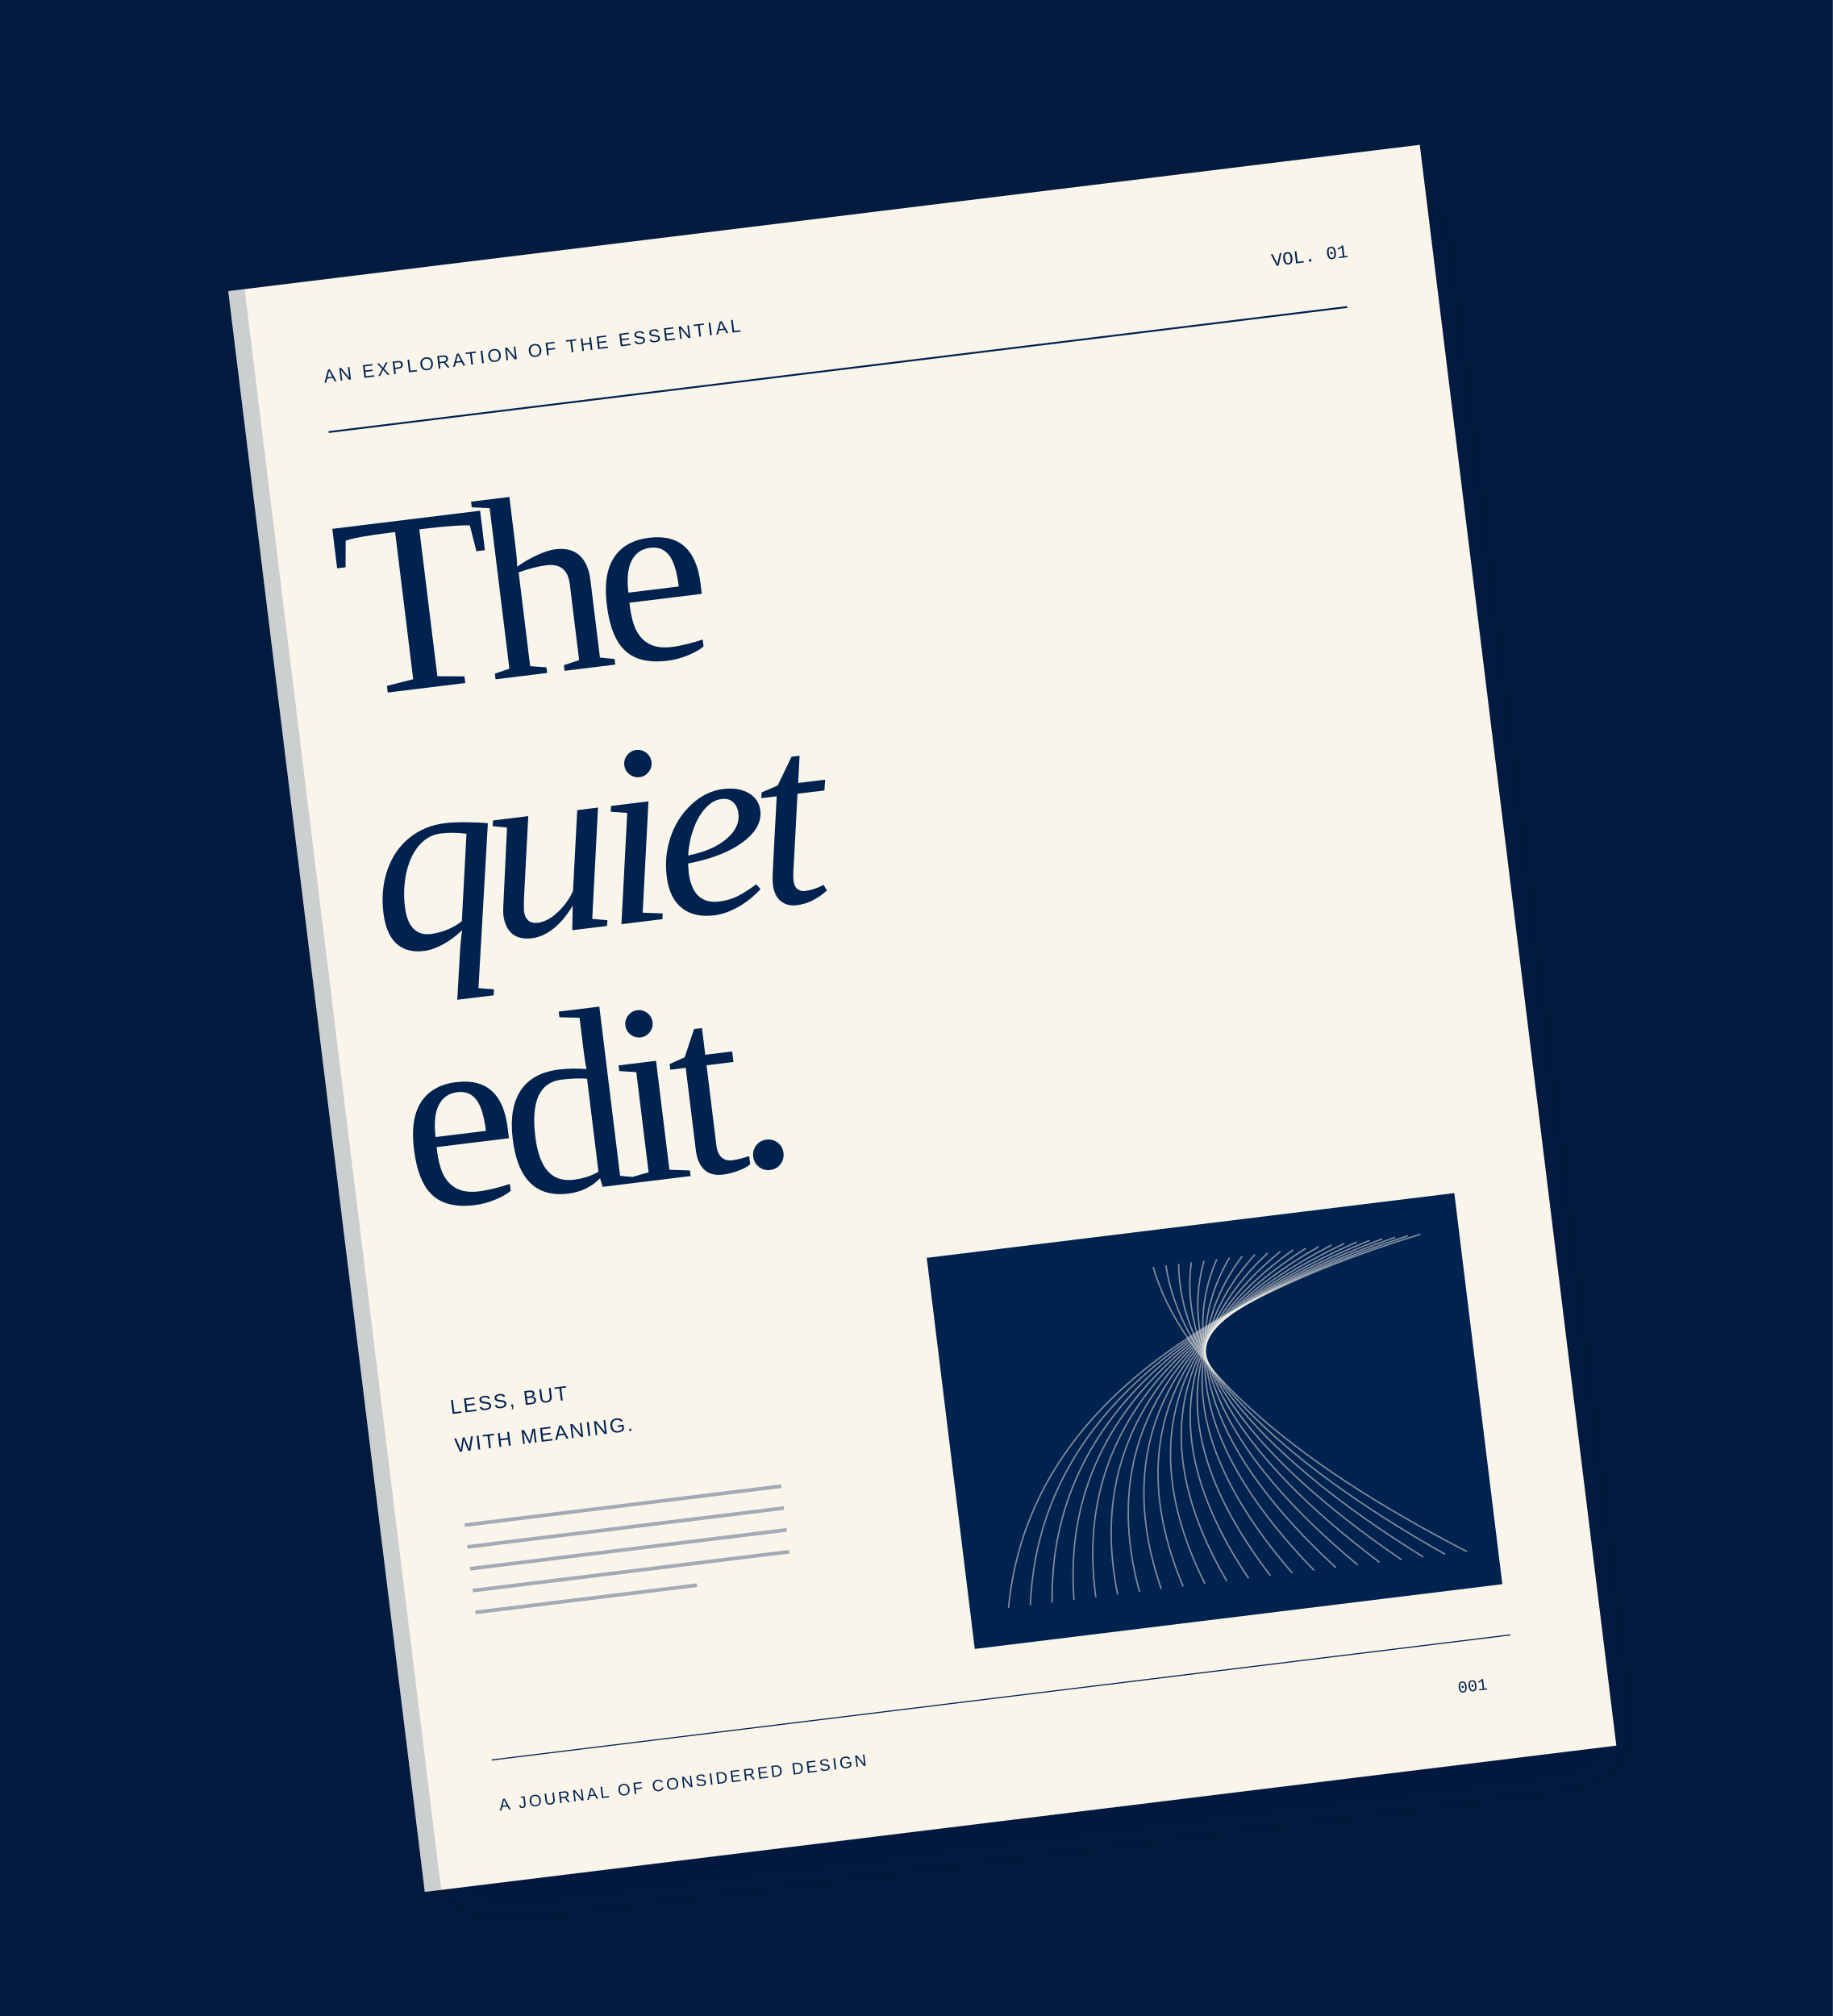
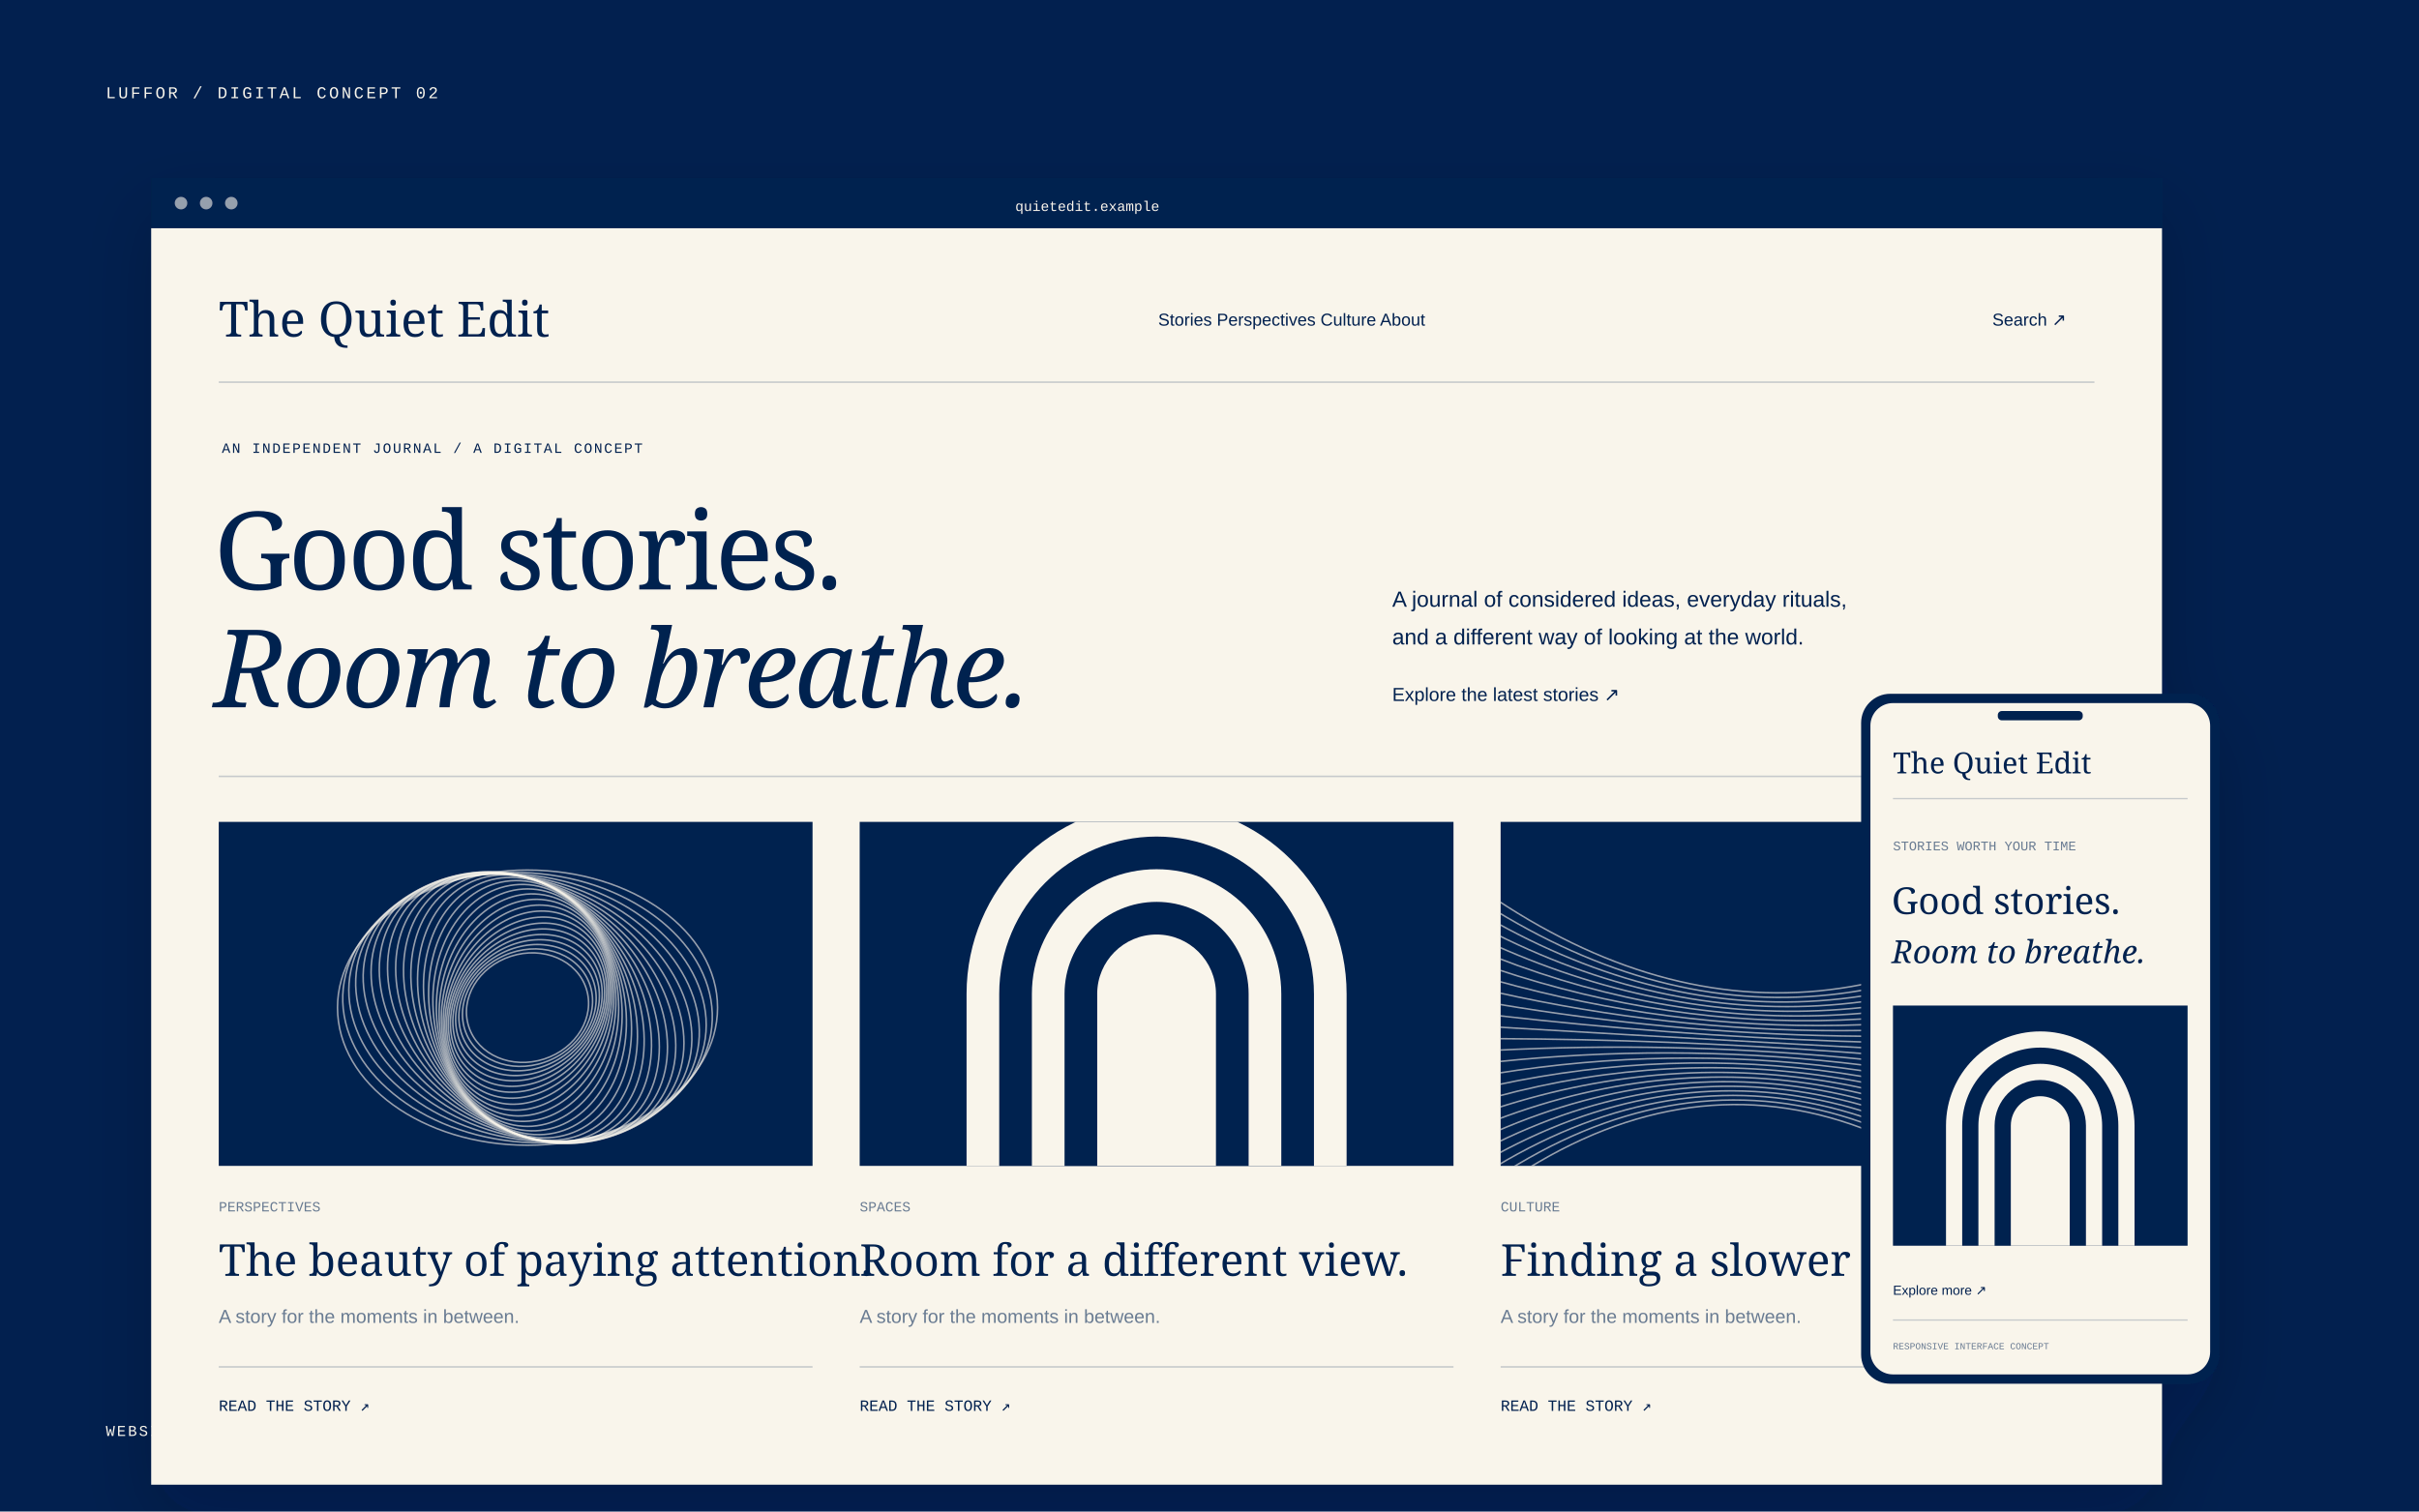
- <svg xmlns="http://www.w3.org/2000/svg" width="1000" height="1100" viewBox="0 0 1000 1100">
+ <svg xmlns="http://www.w3.org/2000/svg" width="1600" height="1000" viewBox="0 0 1600 1000">
  <defs>
-     <filter id="paper">
-       <feTurbulence type="fractalNoise" baseFrequency=".65" numOctaves="3" stitchTiles="stitch" />
-       <feColorMatrix type="saturate" values="0" />
-       <feComponentTransfer>
-         <feFuncA type="linear" slope=".035" />
-       </feComponentTransfer>
-       <feBlend in="SourceGraphic" mode="multiply" />
-     </filter>
-     <filter id="shadow" x="-40%" y="-40%" width="180%" height="180%">
-       <feDropShadow dx="8" dy="20" stdDeviation="20" flood-color="#011733" flood-opacity=".13" />
+     <filter id="shadow" x="-30%" y="-30%" width="160%" height="180%">
+       <feDropShadow dx="0" dy="22" stdDeviation="24" flood-color="#011733" flood-opacity=".18" />
    </filter>
  </defs>
-   <path fill="#011733" d="M0 0h1000v1100H0z" />
-   <path fill="#02204f" d="M0 0h1000v1100H0z" opacity=".45" />
-   <g transform="rotate(-7 500 550)" filter="url(#shadow)">
-     <rect x="175" y="116" width="655" height="880" fill="#f9f5eb" />
-     <rect x="175" y="116" width="9" height="880" fill="#02204f" opacity=".18" />
-     <text x="221" y="172" font-size="10" fill="#02204f" font-family="Arial, Helvetica, sans-serif" letter-spacing="1.5">AN EXPLORATION OF THE ESSENTIAL</text>
-     <text x="742" y="172" font-size="10" fill="#02204f" font-family="Courier New, monospace">VOL. 01</text>
-     <path d="M220 199h560" stroke="#02204f" stroke-width="1" />
-     <text x="213" y="344" font-size="141" fill="#02204f" font-family="Georgia, Times New Roman, serif" letter-spacing="-8">The</text>
-     <text x="213" y="485" font-size="141" fill="#02204f" font-family="Georgia, Times New Roman, serif" font-style="italic" letter-spacing="-8">quiet</text>
-     <text x="213" y="626" font-size="141" fill="#02204f" font-family="Georgia, Times New Roman, serif" letter-spacing="-8">edit.</text>
-     <path d="M489 686h290v215H489z" fill="#02204f" />
-     <path d="M510 881 Q540 745 758 706" fill="none" stroke="#f9f5eb" opacity=".5" stroke-width=".8" />
-     <path d="M522 881 Q544 747 751 706" fill="none" stroke="#f9f5eb" opacity=".5" stroke-width=".8" />
-     <path d="M534 881 Q548 749 744 706" fill="none" stroke="#f9f5eb" opacity=".5" stroke-width=".8" />
-     <path d="M546 881 Q552 751 737 706" fill="none" stroke="#f9f5eb" opacity=".5" stroke-width=".8" />
-     <path d="M558 881 Q556 753 730 706" fill="none" stroke="#f9f5eb" opacity=".5" stroke-width=".8" />
-     <path d="M570 881 Q560 755 723 706" fill="none" stroke="#f9f5eb" opacity=".5" stroke-width=".8" />
-     <path d="M582 881 Q564 757 716 706" fill="none" stroke="#f9f5eb" opacity=".5" stroke-width=".8" />
-     <path d="M594 881 Q568 759 709 706" fill="none" stroke="#f9f5eb" opacity=".5" stroke-width=".8" />
-     <path d="M606 881 Q572 761 702 706" fill="none" stroke="#f9f5eb" opacity=".5" stroke-width=".8" />
-     <path d="M618 881 Q576 763 695 706" fill="none" stroke="#f9f5eb" opacity=".5" stroke-width=".8" />
-     <path d="M630 881 Q580 765 688 706" fill="none" stroke="#f9f5eb" opacity=".5" stroke-width=".8" />
-     <path d="M642 881 Q584 767 681 706" fill="none" stroke="#f9f5eb" opacity=".5" stroke-width=".8" />
-     <path d="M654 881 Q588 769 674 706" fill="none" stroke="#f9f5eb" opacity=".5" stroke-width=".8" />
-     <path d="M666 881 Q592 771 667 706" fill="none" stroke="#f9f5eb" opacity=".5" stroke-width=".8" />
-     <path d="M678 881 Q596 773 660 706" fill="none" stroke="#f9f5eb" opacity=".5" stroke-width=".8" />
-     <path d="M690 881 Q600 775 653 706" fill="none" stroke="#f9f5eb" opacity=".5" stroke-width=".8" />
-     <path d="M702 881 Q604 777 646 706" fill="none" stroke="#f9f5eb" opacity=".5" stroke-width=".8" />
-     <path d="M714 881 Q608 779 639 706" fill="none" stroke="#f9f5eb" opacity=".5" stroke-width=".8" />
-     <path d="M726 881 Q612 781 632 706" fill="none" stroke="#f9f5eb" opacity=".5" stroke-width=".8" />
-     <path d="M738 881 Q616 783 625 706" fill="none" stroke="#f9f5eb" opacity=".5" stroke-width=".8" />
-     <path d="M750 881 Q620 785 618 706" fill="none" stroke="#f9f5eb" opacity=".5" stroke-width=".8" />
-     <path d="M762 881 Q624 787 611 706" fill="none" stroke="#f9f5eb" opacity=".5" stroke-width=".8" />
-     <text x="221" y="739" font-size="11" fill="#02204f" font-family="Arial, Helvetica, sans-serif" letter-spacing="1">LESS, BUT</text>
-     <text x="221" y="760" font-size="11" fill="#02204f" font-family="Arial, Helvetica, sans-serif" letter-spacing="1">WITH MEANING.</text>
-     <path d="M221 800h174" stroke="#02204f" stroke-width="2" opacity=".35" />
-     <path d="M221 812h174" stroke="#02204f" stroke-width="2" opacity=".35" />
-     <path d="M221 824h174" stroke="#02204f" stroke-width="2" opacity=".35" />
-     <path d="M221 836h174" stroke="#02204f" stroke-width="2" opacity=".35" />
-     <path d="M221 848h121.8" stroke="#02204f" stroke-width="2" opacity=".35" />
-     <path d="M220 929h560" stroke="#02204f" stroke-width=".6" />
-     <text x="221" y="957" font-size="9" fill="#02204f" font-family="Arial, Helvetica, sans-serif" letter-spacing="1.3">A JOURNAL OF CONSIDERED DESIGN</text>
-     <text x="748" y="957" font-size="9" fill="#02204f" font-family="Courier New, monospace">001</text>
+   <rect x="0" y="0" width="1600" height="1000" fill="#02204f" />
+   <text x="70" y="65" fill="#f9f5eb" font-size="11" font-family="Courier New,monospace" letter-spacing="1.6">LUFFOR / DIGITAL CONCEPT 02</text>
+   <g filter="url(#shadow)">
+     <g transform="translate(100 151) scale(1.039062)">
+       <rect x="0" y="-32" width="1280" height="32" fill="#02204f" />
+       <g fill="#f9f5eb" opacity=".6">
+         <circle cx="19" cy="-16" r="4" />
+         <circle cx="35" cy="-16" r="4" />
+         <circle cx="51" cy="-16" r="4" />
+       </g>
+       <text x="550" y="-11" fill="#f9f5eb" font-size="9" font-family="Courier New,monospace">quietedit.example</text>
+       <rect x="0" y="0" width="1280" height="800" fill="#f9f5eb" />
+       <text x="43" y="69" fill="#02204f" font-size="31" font-family="Georgia,serif">The Quiet Edit</text>
+       <text x="641" y="62" fill="#02204f" font-size="11" font-family="Arial,sans-serif">Stories       Perspectives       Culture       About</text>
+       <text x="1172" y="62" fill="#02204f" font-size="11" font-family="Arial,sans-serif">Search ↗</text>
+       <path d="M43 98h1194" stroke="#02204f" opacity="0.2" />
+       <text x="45" y="143" fill="#02204f" font-size="9" font-family="Courier New,monospace" letter-spacing="1">AN INDEPENDENT JOURNAL / A DIGITAL CONCEPT</text>
+       <text x="40" y="230" fill="#02204f" font-size="69" font-family="Georgia,serif" letter-spacing="-2">Good stories.</text>
+       <text x="40" y="305" fill="#02204f" font-size="69" font-family="Georgia,serif" font-style="italic" letter-spacing="-2">Room to breathe.</text>
+       <text x="790" y="241" fill="#02204f" font-size="14" font-family="Arial,sans-serif">A journal of considered ideas, everyday rituals,</text>
+       <text x="790" y="265" fill="#02204f" font-size="14" font-family="Arial,sans-serif">and a different way of looking at the world.</text>
+       <text x="790" y="301" fill="#02204f" font-size="12" font-family="Arial,sans-serif">Explore the latest stories  ↗</text>
+       <path d="M43 349h1194" stroke="#02204f" opacity="0.2" />
+       <g>
+         <defs>
+           <clipPath id="fig-43-378-0">
+             <rect x="43" y="378" width="378" height="219" fill="#f9f5eb" />
+           </clipPath>
+         </defs>
+         <g clip-path="url(#fig-43-378-0)">
+           <rect x="43" y="378" width="378" height="219" fill="#02204f" />
+           <ellipse cx="239.56" cy="496.26" rx="120.96" ry="87.6" transform="rotate(0 239.56 496.26)" fill="none" stroke="#f9f5eb" stroke-width="1" opacity=".6" />
+           <ellipse cx="239.56" cy="496.26" rx="117.936" ry="85.629" transform="rotate(6 239.56 496.26)" fill="none" stroke="#f9f5eb" stroke-width="1" opacity=".6" />
+           <ellipse cx="239.56" cy="496.26" rx="114.912" ry="83.658" transform="rotate(12 239.56 496.26)" fill="none" stroke="#f9f5eb" stroke-width="1" opacity=".6" />
+           <ellipse cx="239.56" cy="496.26" rx="111.888" ry="81.687" transform="rotate(18 239.56 496.26)" fill="none" stroke="#f9f5eb" stroke-width="1" opacity=".6" />
+           <ellipse cx="239.56" cy="496.26" rx="108.864" ry="79.716" transform="rotate(24 239.56 496.26)" fill="none" stroke="#f9f5eb" stroke-width="1" opacity=".6" />
+           <ellipse cx="239.56" cy="496.26" rx="105.84" ry="77.745" transform="rotate(30 239.56 496.26)" fill="none" stroke="#f9f5eb" stroke-width="1" opacity=".6" />
+           <ellipse cx="239.56" cy="496.26" rx="102.816" ry="75.774" transform="rotate(36 239.56 496.26)" fill="none" stroke="#f9f5eb" stroke-width="1" opacity=".6" />
+           <ellipse cx="239.56" cy="496.26" rx="99.792" ry="73.803" transform="rotate(42 239.56 496.26)" fill="none" stroke="#f9f5eb" stroke-width="1" opacity=".6" />
+           <ellipse cx="239.56" cy="496.26" rx="96.768" ry="71.832" transform="rotate(48 239.56 496.26)" fill="none" stroke="#f9f5eb" stroke-width="1" opacity=".6" />
+           <ellipse cx="239.56" cy="496.26" rx="93.744" ry="69.861" transform="rotate(54 239.56 496.26)" fill="none" stroke="#f9f5eb" stroke-width="1" opacity=".6" />
+           <ellipse cx="239.56" cy="496.26" rx="90.72" ry="67.89" transform="rotate(60 239.56 496.26)" fill="none" stroke="#f9f5eb" stroke-width="1" opacity=".6" />
+           <ellipse cx="239.56" cy="496.26" rx="87.696" ry="65.919" transform="rotate(66 239.56 496.26)" fill="none" stroke="#f9f5eb" stroke-width="1" opacity=".6" />
+           <ellipse cx="239.56" cy="496.26" rx="84.672" ry="63.948" transform="rotate(72 239.56 496.26)" fill="none" stroke="#f9f5eb" stroke-width="1" opacity=".6" />
+           <ellipse cx="239.56" cy="496.26" rx="81.648" ry="61.977" transform="rotate(78 239.56 496.26)" fill="none" stroke="#f9f5eb" stroke-width="1" opacity=".6" />
+           <ellipse cx="239.56" cy="496.26" rx="78.624" ry="60.006" transform="rotate(84 239.56 496.26)" fill="none" stroke="#f9f5eb" stroke-width="1" opacity=".6" />
+           <ellipse cx="239.56" cy="496.26" rx="75.6" ry="58.035" transform="rotate(90 239.56 496.26)" fill="none" stroke="#f9f5eb" stroke-width="1" opacity=".6" />
+           <ellipse cx="239.56" cy="496.26" rx="72.576" ry="56.064" transform="rotate(96 239.56 496.26)" fill="none" stroke="#f9f5eb" stroke-width="1" opacity=".6" />
+           <ellipse cx="239.56" cy="496.26" rx="69.552" ry="54.093" transform="rotate(102 239.56 496.26)" fill="none" stroke="#f9f5eb" stroke-width="1" opacity=".6" />
+           <ellipse cx="239.56" cy="496.26" rx="66.528" ry="52.122" transform="rotate(108 239.56 496.26)" fill="none" stroke="#f9f5eb" stroke-width="1" opacity=".6" />
+           <ellipse cx="239.56" cy="496.26" rx="63.504" ry="50.151" transform="rotate(114 239.56 496.26)" fill="none" stroke="#f9f5eb" stroke-width="1" opacity=".6" />
+           <ellipse cx="239.56" cy="496.26" rx="60.48" ry="48.18" transform="rotate(120 239.56 496.26)" fill="none" stroke="#f9f5eb" stroke-width="1" opacity=".6" />
+           <ellipse cx="239.56" cy="496.26" rx="57.456" ry="46.209" transform="rotate(126 239.56 496.26)" fill="none" stroke="#f9f5eb" stroke-width="1" opacity=".6" />
+           <ellipse cx="239.56" cy="496.26" rx="54.432" ry="44.238" transform="rotate(132 239.56 496.26)" fill="none" stroke="#f9f5eb" stroke-width="1" opacity=".6" />
+           <ellipse cx="239.56" cy="496.26" rx="51.408" ry="42.267" transform="rotate(138 239.56 496.26)" fill="none" stroke="#f9f5eb" stroke-width="1" opacity=".6" />
+           <ellipse cx="239.56" cy="496.26" rx="48.384" ry="40.296" transform="rotate(144 239.56 496.26)" fill="none" stroke="#f9f5eb" stroke-width="1" opacity=".6" />
+           <ellipse cx="239.56" cy="496.26" rx="45.36" ry="38.325" transform="rotate(150 239.56 496.26)" fill="none" stroke="#f9f5eb" stroke-width="1" opacity=".6" />
+           <ellipse cx="239.56" cy="496.26" rx="42.336" ry="36.354" transform="rotate(156 239.56 496.26)" fill="none" stroke="#f9f5eb" stroke-width="1" opacity=".6" />
+           <ellipse cx="239.56" cy="496.26" rx="39.312" ry="34.383" transform="rotate(162 239.56 496.26)" fill="none" stroke="#f9f5eb" stroke-width="1" opacity=".6" />
+         </g>
+       </g>
+       <text x="43" y="626" fill="#697b92" font-size="9" font-family="Courier New,monospace">PERSPECTIVES</text>
+       <text x="43" y="667" fill="#02204f" font-size="28" font-family="Georgia,serif">The beauty of paying attention.</text>
+       <text x="43" y="697" fill="#697b92" font-size="12" font-family="Arial,sans-serif">A story for the moments in between.</text>
+       <path d="M43 725h378" stroke="#02204f" opacity="0.2" />
+       <text x="43" y="753" fill="#02204f" font-size="10" font-family="Courier New,monospace">READ THE STORY  ↗</text>
+       <g>
+         <defs>
+           <clipPath id="fig-451-378-1">
+             <rect x="451" y="378" width="378" height="219" fill="#f9f5eb" />
+           </clipPath>
+         </defs>
+         <g clip-path="url(#fig-451-378-1)">
+           <rect x="451" y="378" width="378" height="219" fill="#02204f" />
+           <path d="M519.04 597V487.5a120.96 120.96 0 0 1 241.92 0v109.5" fill="#f9f5eb" />
+           <path d="M539.83 597V487.5a100.17 100.17 0 0 1 200.34 0v109.5" fill="#02204f" />
+           <path d="M560.62 597V487.5a79.38 79.38 0 0 1 158.76 0v109.5" fill="#f9f5eb" />
+           <path d="M581.41 597V487.5a58.59 58.59 0 0 1 117.18 0v109.5" fill="#02204f" />
+           <path d="M602.2 597V487.5a37.8 37.8 0 0 1 75.6 0v109.5" fill="#f9f5eb" />
+         </g>
+       </g>
+       <text x="451" y="626" fill="#697b92" font-size="9" font-family="Courier New,monospace">SPACES</text>
+       <text x="451" y="667" fill="#02204f" font-size="28" font-family="Georgia,serif">Room for a different view.</text>
+       <text x="451" y="697" fill="#697b92" font-size="12" font-family="Arial,sans-serif">A story for the moments in between.</text>
+       <path d="M451 725h378" stroke="#02204f" opacity="0.2" />
+       <text x="451" y="753" fill="#02204f" font-size="10" font-family="Courier New,monospace">READ THE STORY  ↗</text>
+       <g>
+         <defs>
+           <clipPath id="fig-859-378-2">
+             <rect x="859" y="378" width="378" height="219" fill="#f9f5eb" />
+           </clipPath>
+         </defs>
+         <g clip-path="url(#fig-859-378-2)">
+           <rect x="859" y="378" width="378" height="219" fill="#02204f" />
+           <path d="M829 408Q1048 575.1 1267 388" fill="none" stroke="#f9f5eb" opacity=".6" />
+           <path d="M829 417Q1048 570.1 1267 401" fill="none" stroke="#f9f5eb" opacity=".6" />
+           <path d="M829 426Q1048 565.1 1267 414" fill="none" stroke="#f9f5eb" opacity=".6" />
+           <path d="M829 435Q1048 560.1 1267 427" fill="none" stroke="#f9f5eb" opacity=".6" />
+           <path d="M829 444Q1048 555.1 1267 440" fill="none" stroke="#f9f5eb" opacity=".6" />
+           <path d="M829 453Q1048 550.1 1267 453" fill="none" stroke="#f9f5eb" opacity=".6" />
+           <path d="M829 462Q1048 545.1 1267 466" fill="none" stroke="#f9f5eb" opacity=".6" />
+           <path d="M829 471Q1048 540.1 1267 479" fill="none" stroke="#f9f5eb" opacity=".6" />
+           <path d="M829 480Q1048 535.1 1267 492" fill="none" stroke="#f9f5eb" opacity=".6" />
+           <path d="M829 489Q1048 530.1 1267 505" fill="none" stroke="#f9f5eb" opacity=".6" />
+           <path d="M829 498Q1048 525.1 1267 518" fill="none" stroke="#f9f5eb" opacity=".6" />
+           <path d="M829 507Q1048 520.1 1267 531" fill="none" stroke="#f9f5eb" opacity=".6" />
+           <path d="M829 516Q1048 515.1 1267 544" fill="none" stroke="#f9f5eb" opacity=".6" />
+           <path d="M829 525Q1048 510.1 1267 557" fill="none" stroke="#f9f5eb" opacity=".6" />
+           <path d="M829 534Q1048 505.1 1267 570" fill="none" stroke="#f9f5eb" opacity=".6" />
+           <path d="M829 543Q1048 500.1 1267 583" fill="none" stroke="#f9f5eb" opacity=".6" />
+           <path d="M829 552Q1048 495.1 1267 596" fill="none" stroke="#f9f5eb" opacity=".6" />
+           <path d="M829 561Q1048 490.1 1267 609" fill="none" stroke="#f9f5eb" opacity=".6" />
+           <path d="M829 570Q1048 485.1 1267 622" fill="none" stroke="#f9f5eb" opacity=".6" />
+           <path d="M829 579Q1048 480.1 1267 635" fill="none" stroke="#f9f5eb" opacity=".6" />
+           <path d="M829 588Q1048 475.1 1267 648" fill="none" stroke="#f9f5eb" opacity=".6" />
+           <path d="M829 597Q1048 470.1 1267 661" fill="none" stroke="#f9f5eb" opacity=".6" />
+           <path d="M829 606Q1048 465.1 1267 674" fill="none" stroke="#f9f5eb" opacity=".6" />
+           <path d="M829 615Q1048 460.1 1267 687" fill="none" stroke="#f9f5eb" opacity=".6" />
+           <path d="M829 624Q1048 455.1 1267 700" fill="none" stroke="#f9f5eb" opacity=".6" />
+           <path d="M829 633Q1048 450.1 1267 713" fill="none" stroke="#f9f5eb" opacity=".6" />
+         </g>
+       </g>
+       <text x="859" y="626" fill="#697b92" font-size="9" font-family="Courier New,monospace">CULTURE</text>
+       <text x="859" y="667" fill="#02204f" font-size="28" font-family="Georgia,serif">Finding a slower rhythm.</text>
+       <text x="859" y="697" fill="#697b92" font-size="12" font-family="Arial,sans-serif">A story for the moments in between.</text>
+       <path d="M859 725h378" stroke="#02204f" opacity="0.2" />
+       <text x="859" y="753" fill="#02204f" font-size="10" font-family="Courier New,monospace">READ THE STORY  ↗</text>
+     </g>
+     <g transform="translate(1231 459) scale(0.8777778)">
+       <rect x="0" y="0" width="270" height="520" fill="#02204f" rx="22" />
+       <rect x="7" y="7" width="256" height="506" fill="#f9f5eb" rx="17" />
+       <rect x="103" y="13" width="64" height="7" fill="#02204f" rx="3" />
+       <text x="24" y="60" fill="#02204f" font-size="22" font-family="Georgia,serif">The Quiet Edit</text>
+       <path d="M24 79h222" stroke="#02204f" opacity="0.2" />
+       <text x="24" y="118" fill="#697b92" font-size="10" font-family="Courier New,monospace">STORIES WORTH YOUR TIME</text>
+       <text x="23" y="166" fill="#02204f" font-size="28" font-family="Georgia,serif">Good stories.</text>
+       <text x="23" y="203" fill="#02204f" font-size="24" font-family="Georgia,serif" font-style="italic">Room to breathe.</text>
+       <g>
+         <defs>
+           <clipPath id="fig-24-235-1">
+             <rect x="24" y="235" width="222" height="181" fill="#f9f5eb" />
+           </clipPath>
+         </defs>
+         <g clip-path="url(#fig-24-235-1)">
+           <rect x="24" y="235" width="222" height="181" fill="#02204f" />
+           <path d="M63.96 416V325.5a71.04 71.04 0 0 1 142.08 0v90.5" fill="#f9f5eb" />
+           <path d="M76.17 416V325.5a58.83 58.83 0 0 1 117.66 0v90.5" fill="#02204f" />
+           <path d="M88.38 416V325.5a46.62 46.62 0 0 1 93.24 0v90.5" fill="#f9f5eb" />
+           <path d="M100.59 416V325.5a34.41 34.41 0 0 1 68.82 0v90.5" fill="#02204f" />
+           <path d="M112.8 416V325.5a22.2 22.2 0 0 1 44.4 0v90.5" fill="#f9f5eb" />
+         </g>
+       </g>
+       <text x="24" y="453" fill="#02204f" font-size="10" font-family="Arial,sans-serif">Explore more  ↗</text>
+       <path d="M24 472h222" stroke="#02204f" opacity="0.2" />
+       <text x="24" y="494" fill="#697b92" font-size="7" font-family="Courier New,monospace">RESPONSIVE INTERFACE CONCEPT</text>
+     </g>
  </g>
+   <text x="70" y="950" fill="#f9f5eb" font-size="10" font-family="Courier New,monospace" letter-spacing="1.3">WEBSITE &amp; APPLICATION EXPLORATIONS / ILLUSTRATIVE CONTENT</text>
</svg>
